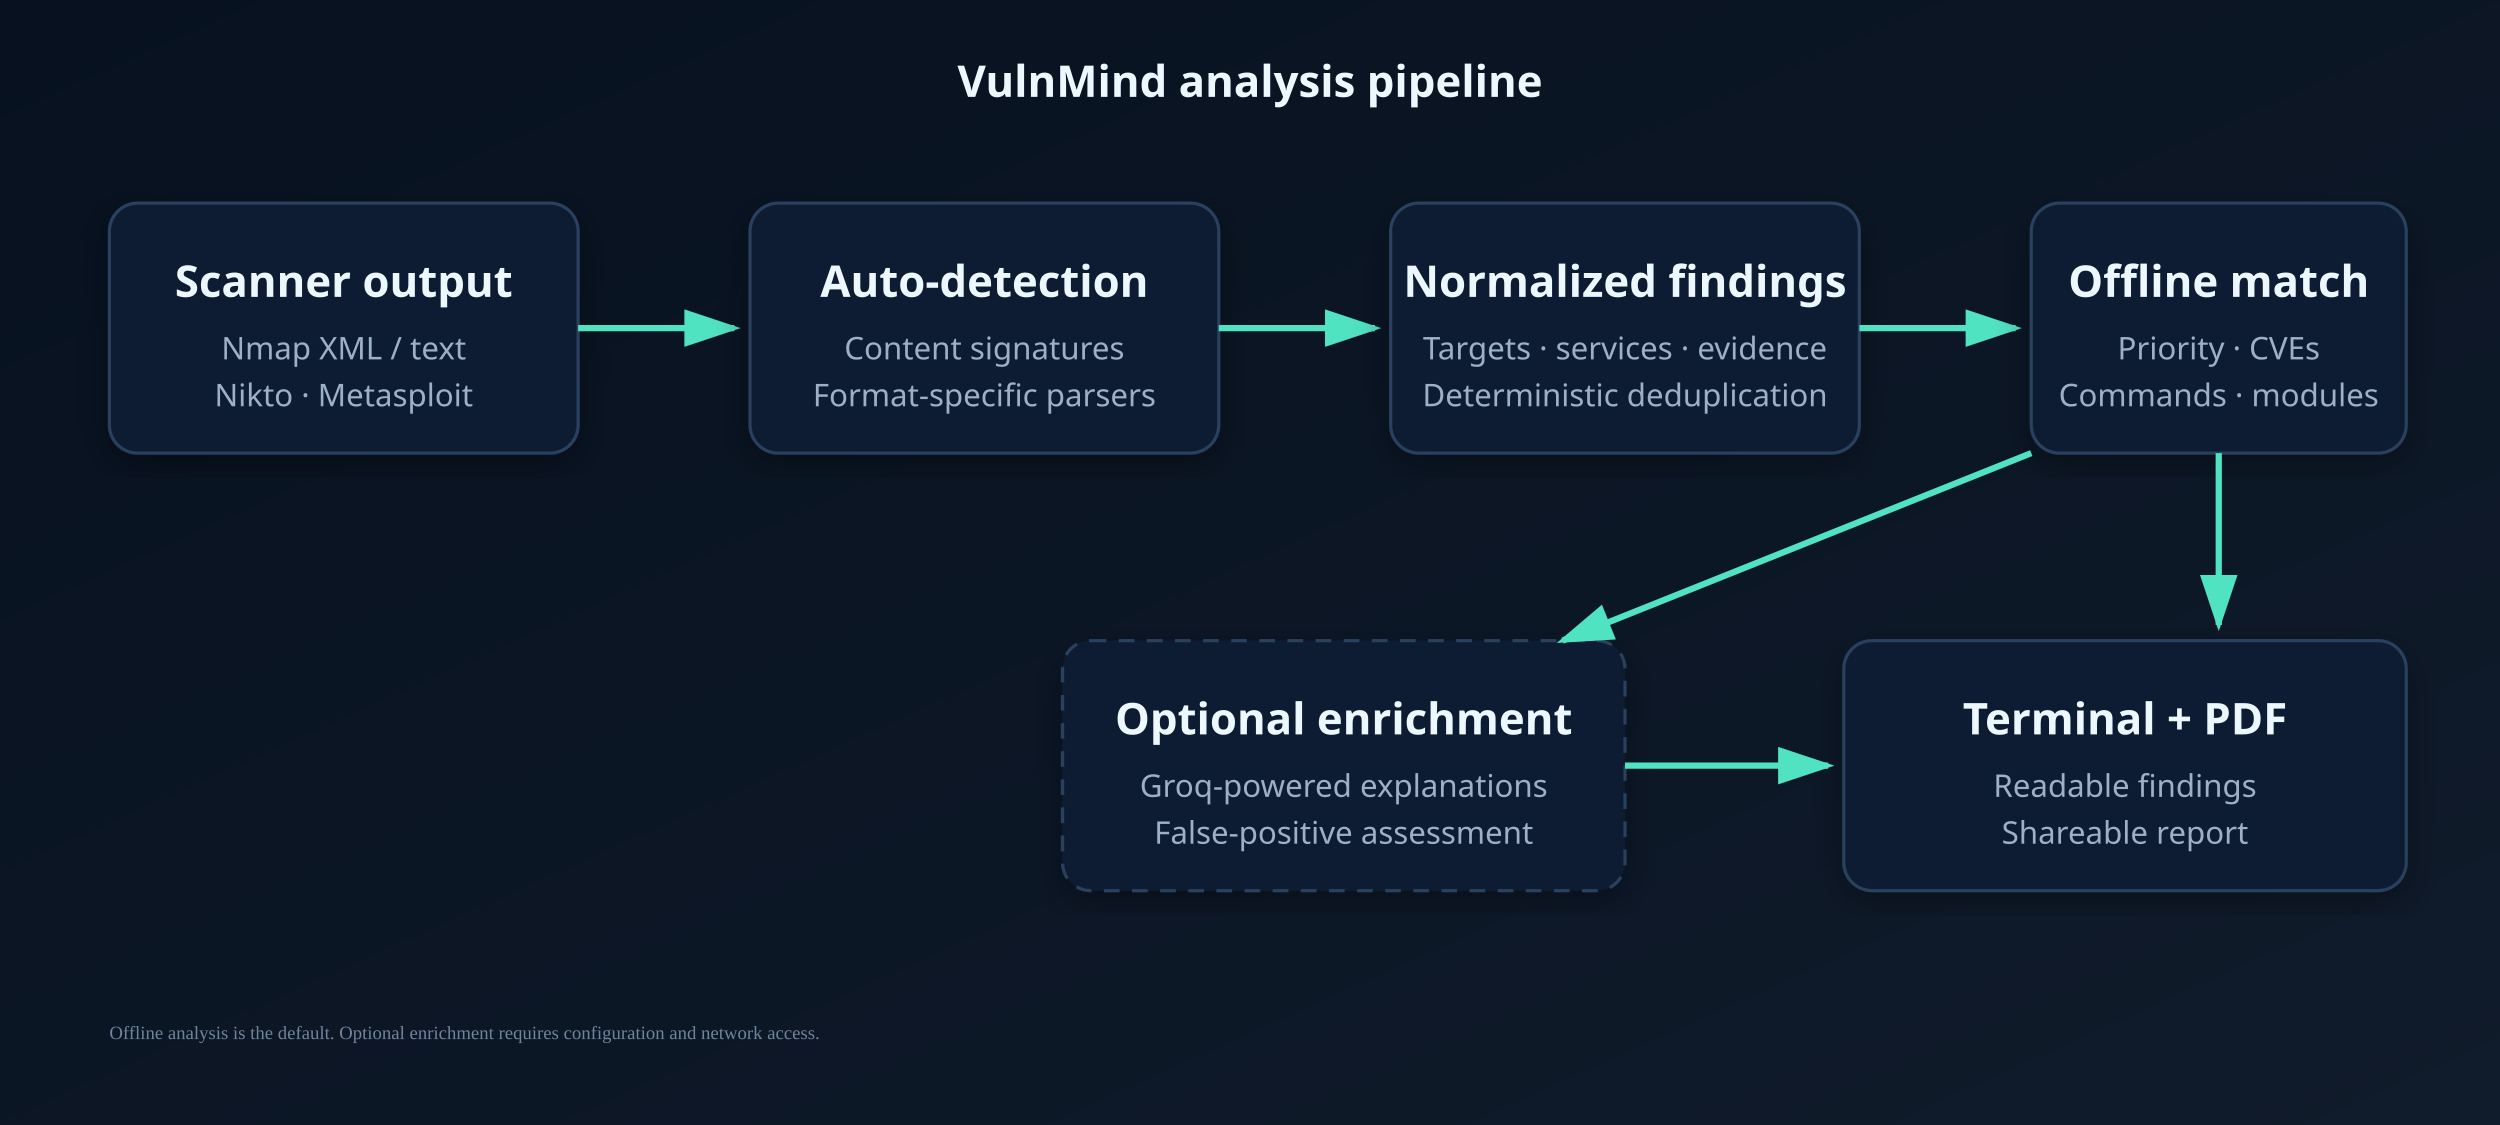
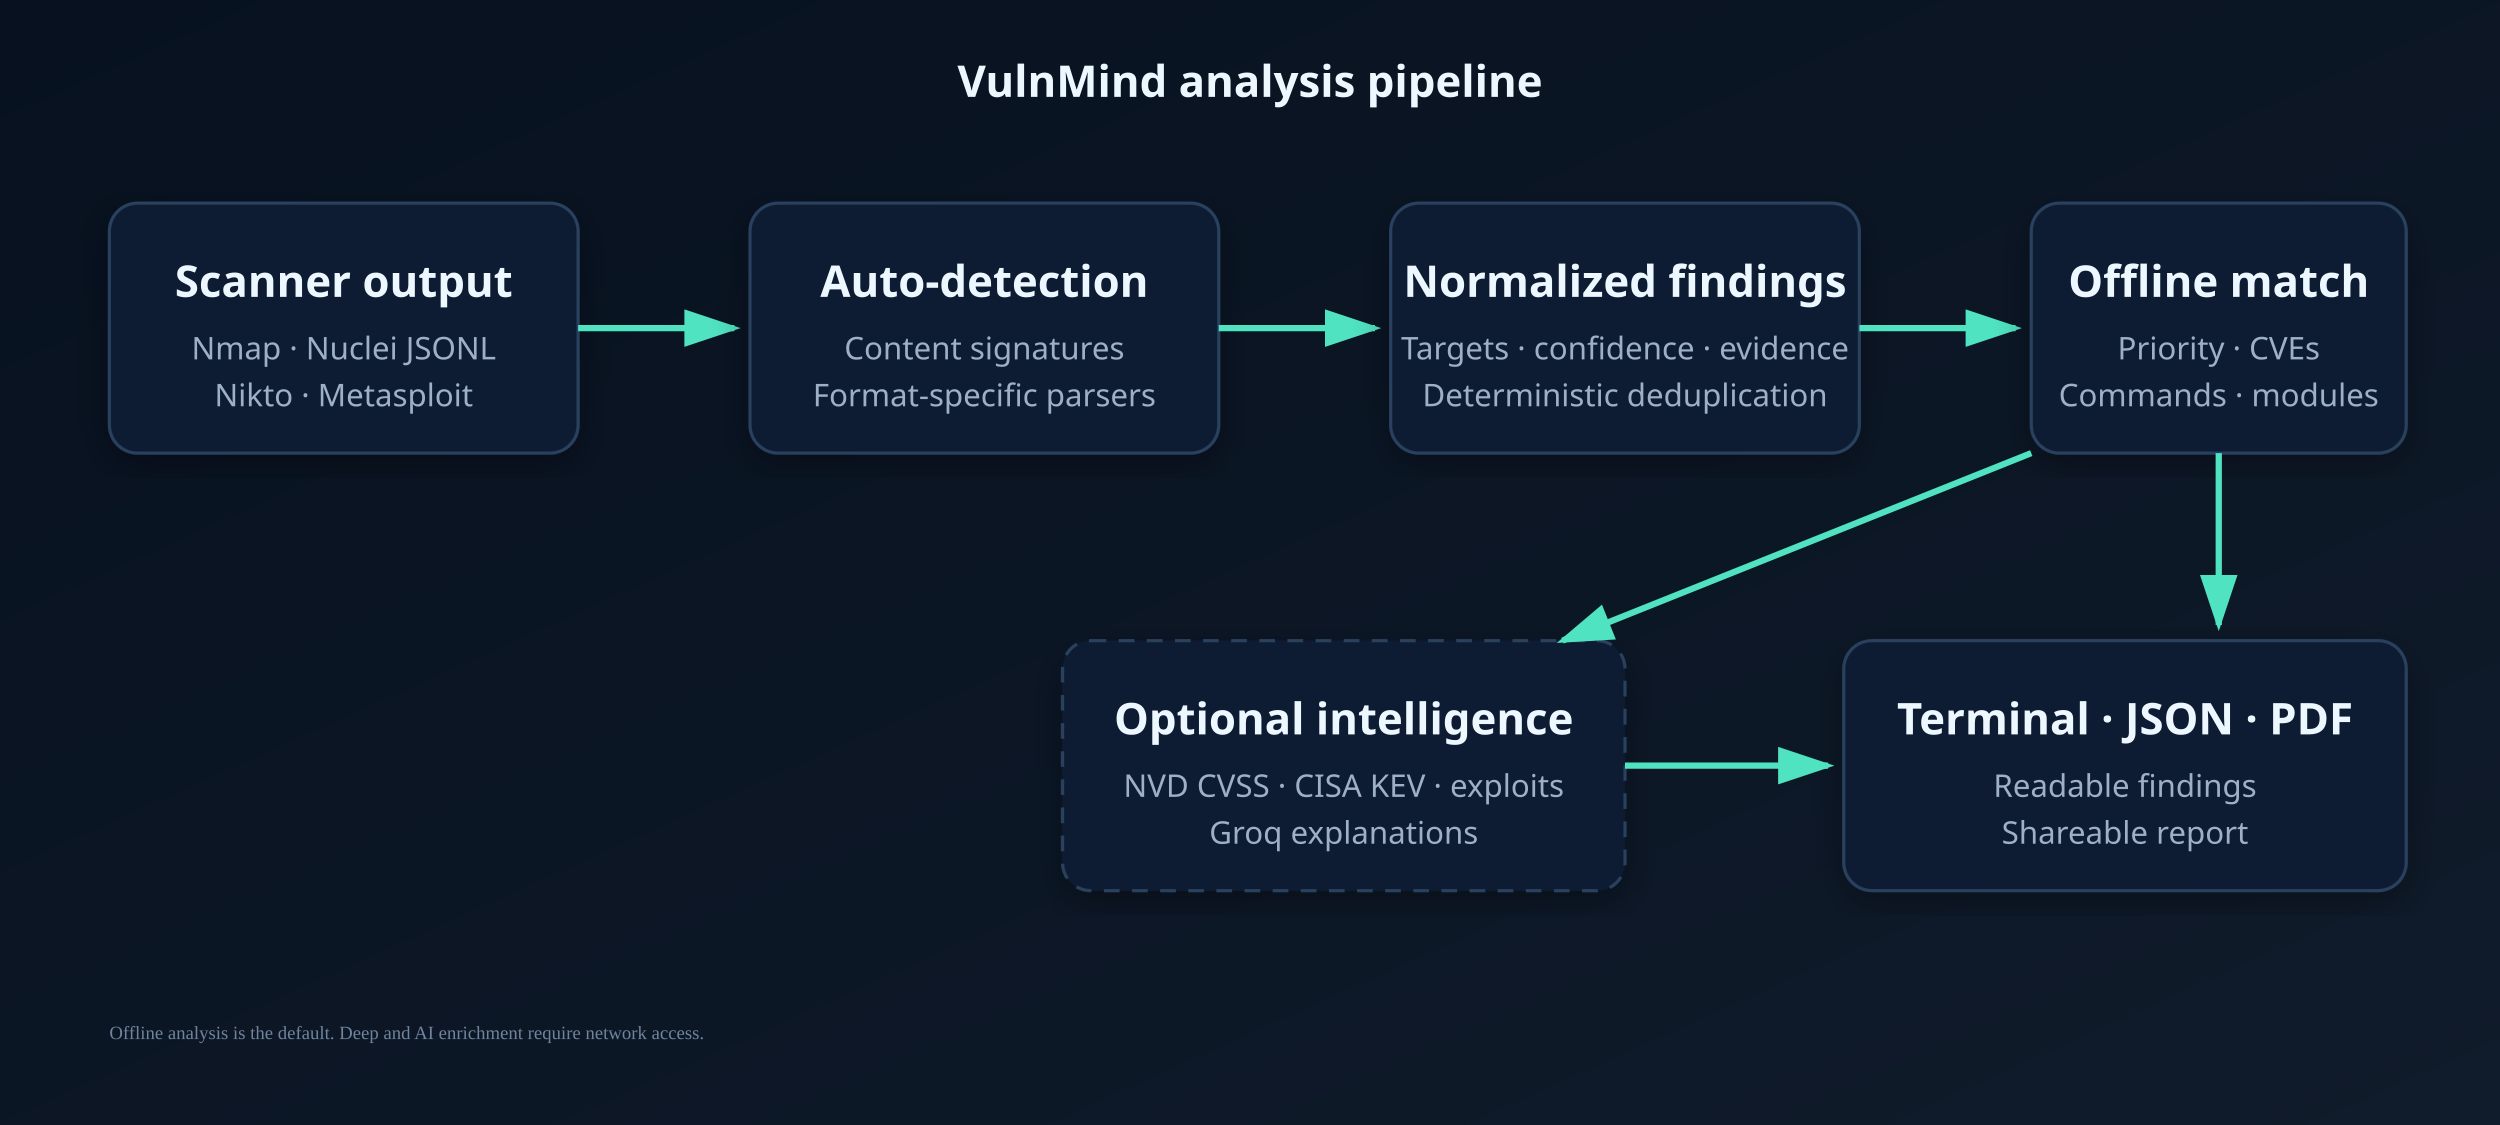
<svg xmlns="http://www.w3.org/2000/svg" width="1600" height="720" viewBox="0 0 1600 720" role="img" aria-labelledby="title desc">
  <defs>
    <linearGradient id="bg" x2="1" y2="1">
      <stop stop-color="#07111f" />
      <stop offset="1" stop-color="#101b2b" />
    </linearGradient>
    <filter id="shadow">
      <feDropShadow dx="0" dy="8" stdDeviation="12" flood-opacity=".35" />
    </filter>
    <marker id="arrow" markerWidth="10" markerHeight="10" refX="8" refY="3" orient="auto">
      <path d="M0,0 L0,6 L9,3 z" fill="#50e3c2" />
    </marker>
    <style>
      .box{fill:#111f32;stroke:#29415e;stroke-width:2;rx:18;filter:url(#shadow)}
      .t{fill:#edf7ff;font:600 28px 'Noto Sans',sans-serif;text-anchor:middle}
      .s{fill:#9db0c6;font:20px 'Noto Sans',sans-serif;text-anchor:middle}
      .a{stroke:#50e3c2;stroke-width:4;marker-end:url(#arrow)}
    </style>
  </defs>
  <rect width="1600" height="720" fill="url(#bg)" />
  <text x="800" y="62" class="t" font-size="34">VulnMind analysis pipeline</text>
  <rect class="box" x="70" y="130" width="300" height="160" />
  <text class="t" x="220" y="190">Scanner output</text>
-   <text class="s" x="220" y="230">Nmap XML / text</text>
+   <text class="s" x="220" y="230">Nmap · Nuclei JSONL</text>
  <text class="s" x="220" y="260">Nikto · Metasploit</text>
  <line class="a" x1="370" y1="210" x2="470" y2="210" />
  <rect class="box" x="480" y="130" width="300" height="160" />
  <text class="t" x="630" y="190">Auto-detection</text>
  <text class="s" x="630" y="230">Content signatures</text>
  <text class="s" x="630" y="260">Format-specific parsers</text>
  <line class="a" x1="780" y1="210" x2="880" y2="210" />
  <rect class="box" x="890" y="130" width="300" height="160" />
  <text class="t" x="1040" y="190">Normalized findings</text>
-   <text class="s" x="1040" y="230">Targets · services · evidence</text>
+   <text class="s" x="1040" y="230">Targets · confidence · evidence</text>
  <text class="s" x="1040" y="260">Deterministic deduplication</text>
  <line class="a" x1="1190" y1="210" x2="1290" y2="210" />
  <rect class="box" x="1300" y="130" width="240" height="160" />
  <text class="t" x="1420" y="190">Offline match</text>
  <text class="s" x="1420" y="230">Priority · CVEs</text>
  <text class="s" x="1420" y="260">Commands · modules</text>
  <line class="a" x1="1420" y1="290" x2="1420" y2="400" />
  <rect class="box" x="1180" y="410" width="360" height="160" />
-   <text class="t" x="1360" y="470">Terminal + PDF</text>
+   <text class="t" x="1360" y="470">Terminal · JSON · PDF</text>
  <text class="s" x="1360" y="510">Readable findings</text>
  <text class="s" x="1360" y="540">Shareable report</text>
  <rect class="box" x="680" y="410" width="360" height="160" stroke-dasharray="10 8" />
-   <text class="t" x="860" y="470">Optional enrichment</text>
-   <text class="s" x="860" y="510">Groq-powered explanations</text>
-   <text class="s" x="860" y="540">False-positive assessment</text>
+   <text class="t" x="860" y="470">Optional intelligence</text>
+   <text class="s" x="860" y="510">NVD CVSS · CISA KEV · exploits</text>
+   <text class="s" x="860" y="540">Groq explanations</text>
  <line class="a" x1="1300" y1="290" x2="1000" y2="410" />
  <line class="a" x1="1040" y1="490" x2="1170" y2="490" />
-   <text x="70" y="665" fill="#6f849d" font="18px 'Noto Sans',sans-serif">Offline analysis is the default. Optional enrichment requires configuration and network access.</text>
+   <text x="70" y="665" fill="#6f849d" font="18px 'Noto Sans',sans-serif">Offline analysis is the default. Deep and AI enrichment require network access.</text>
</svg>
